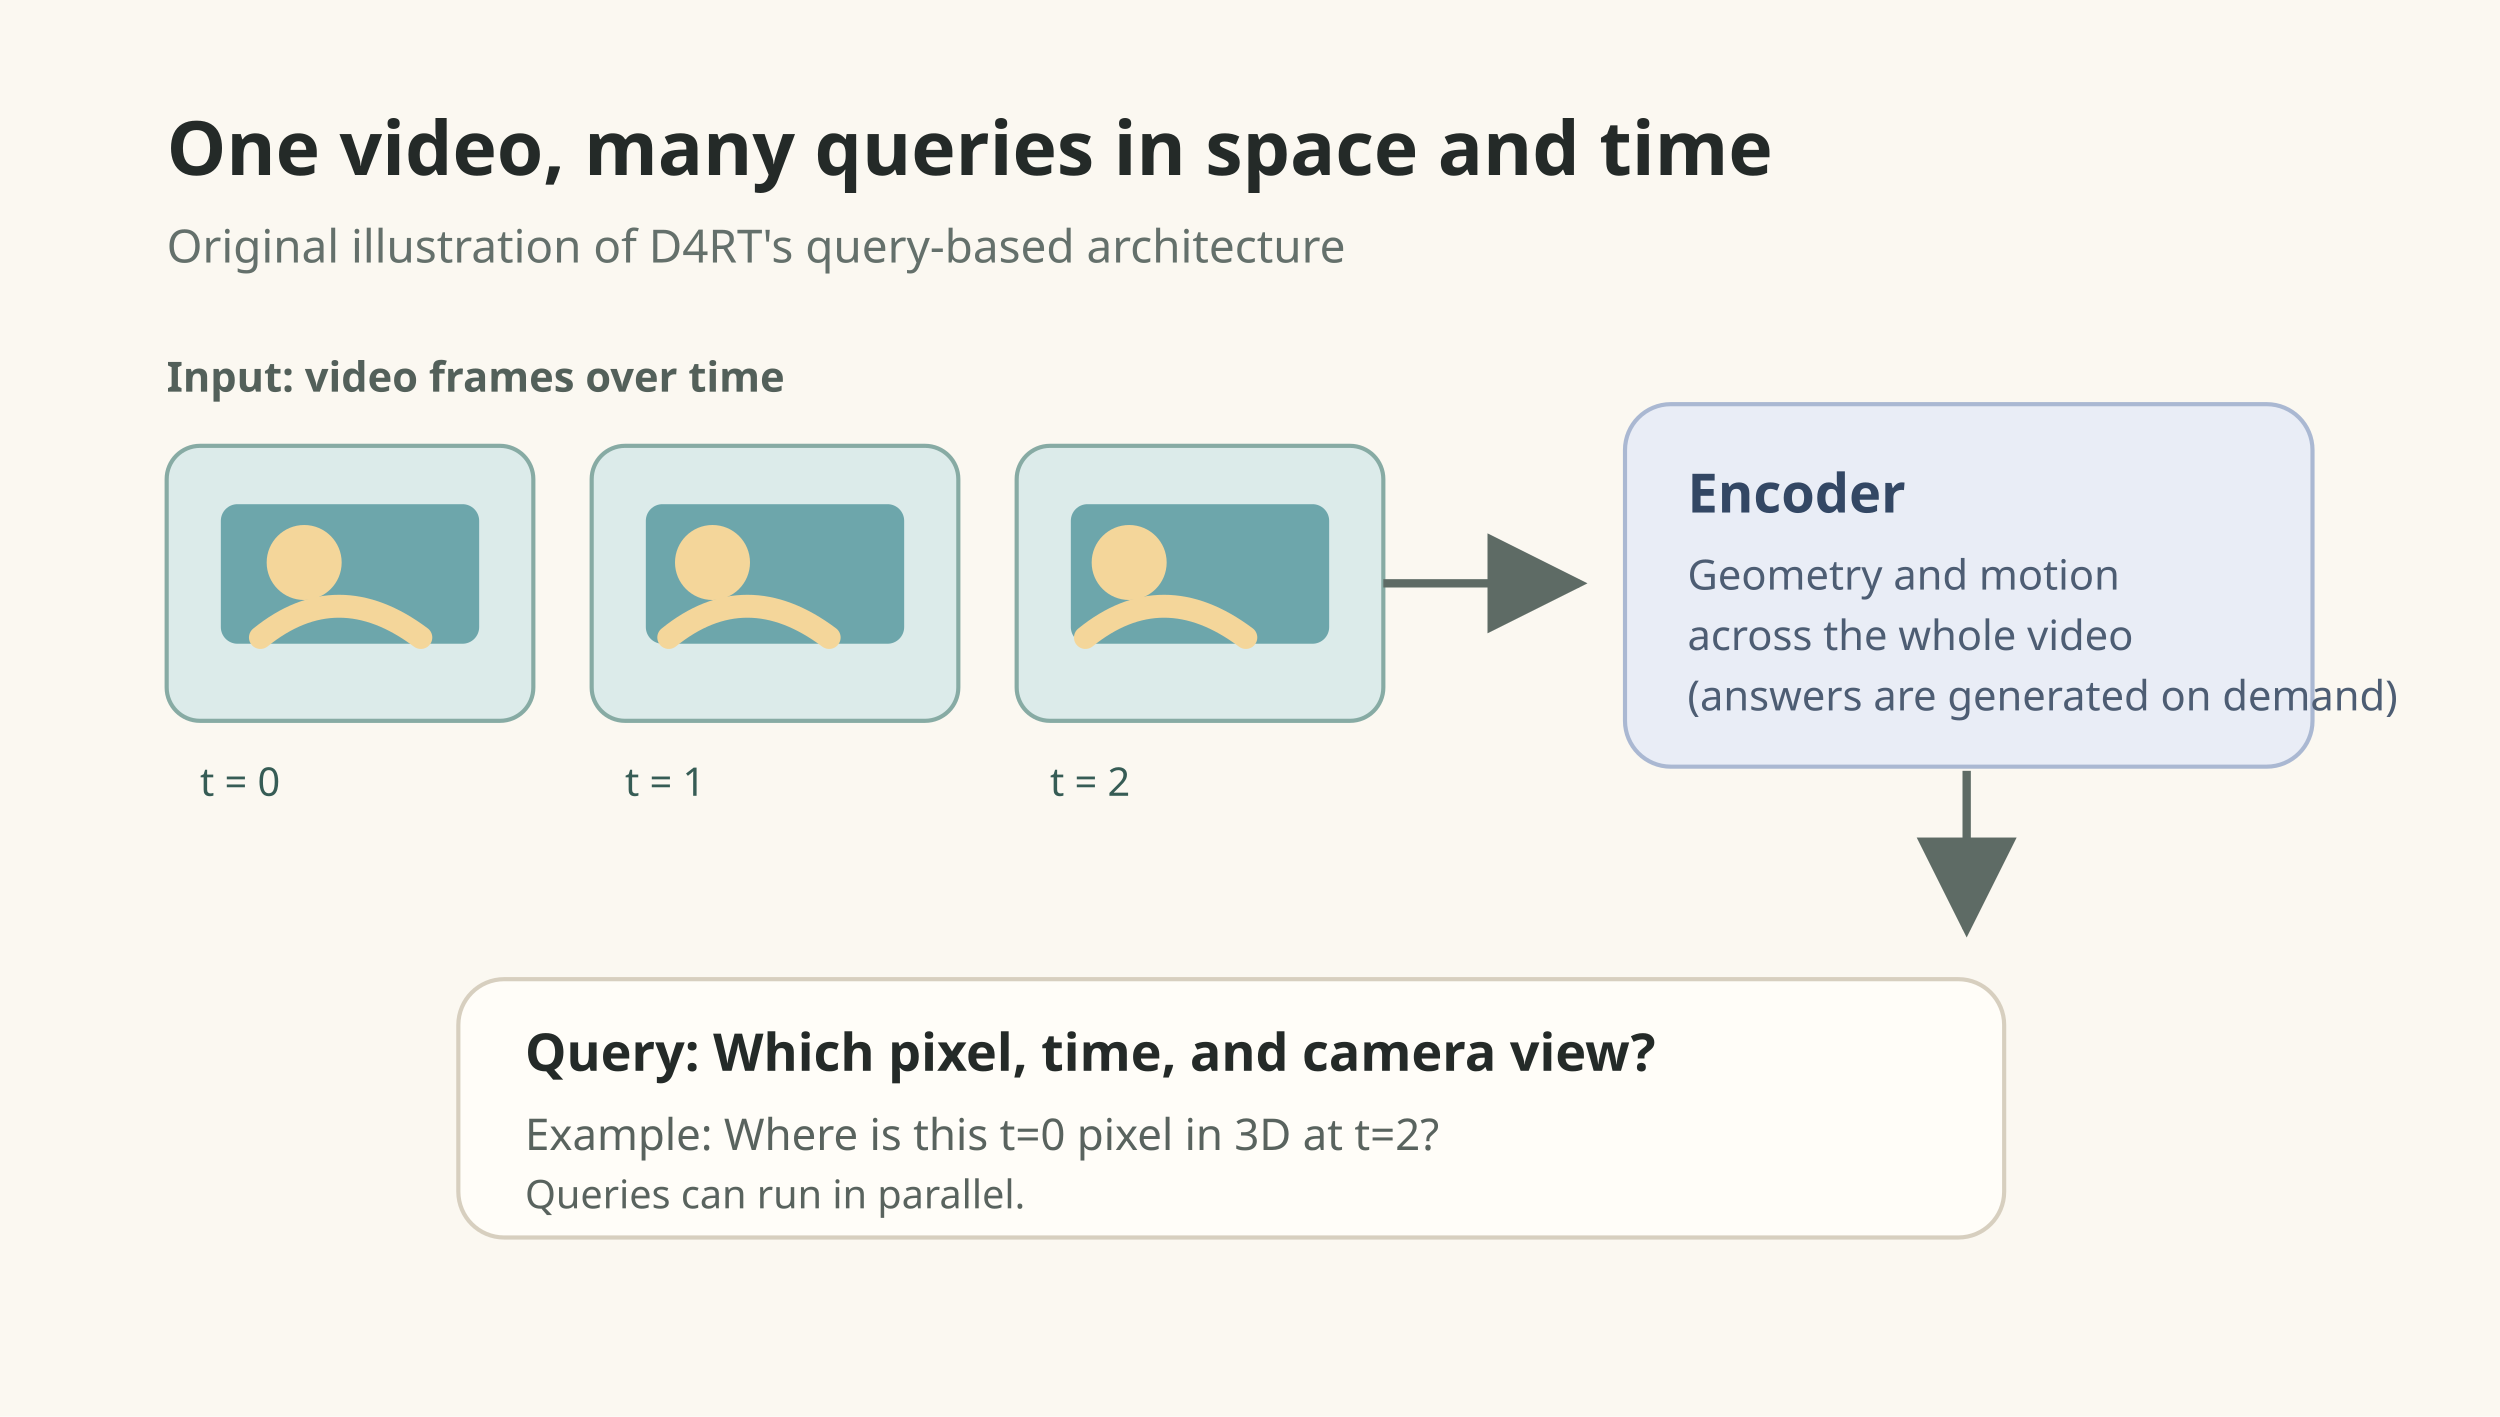
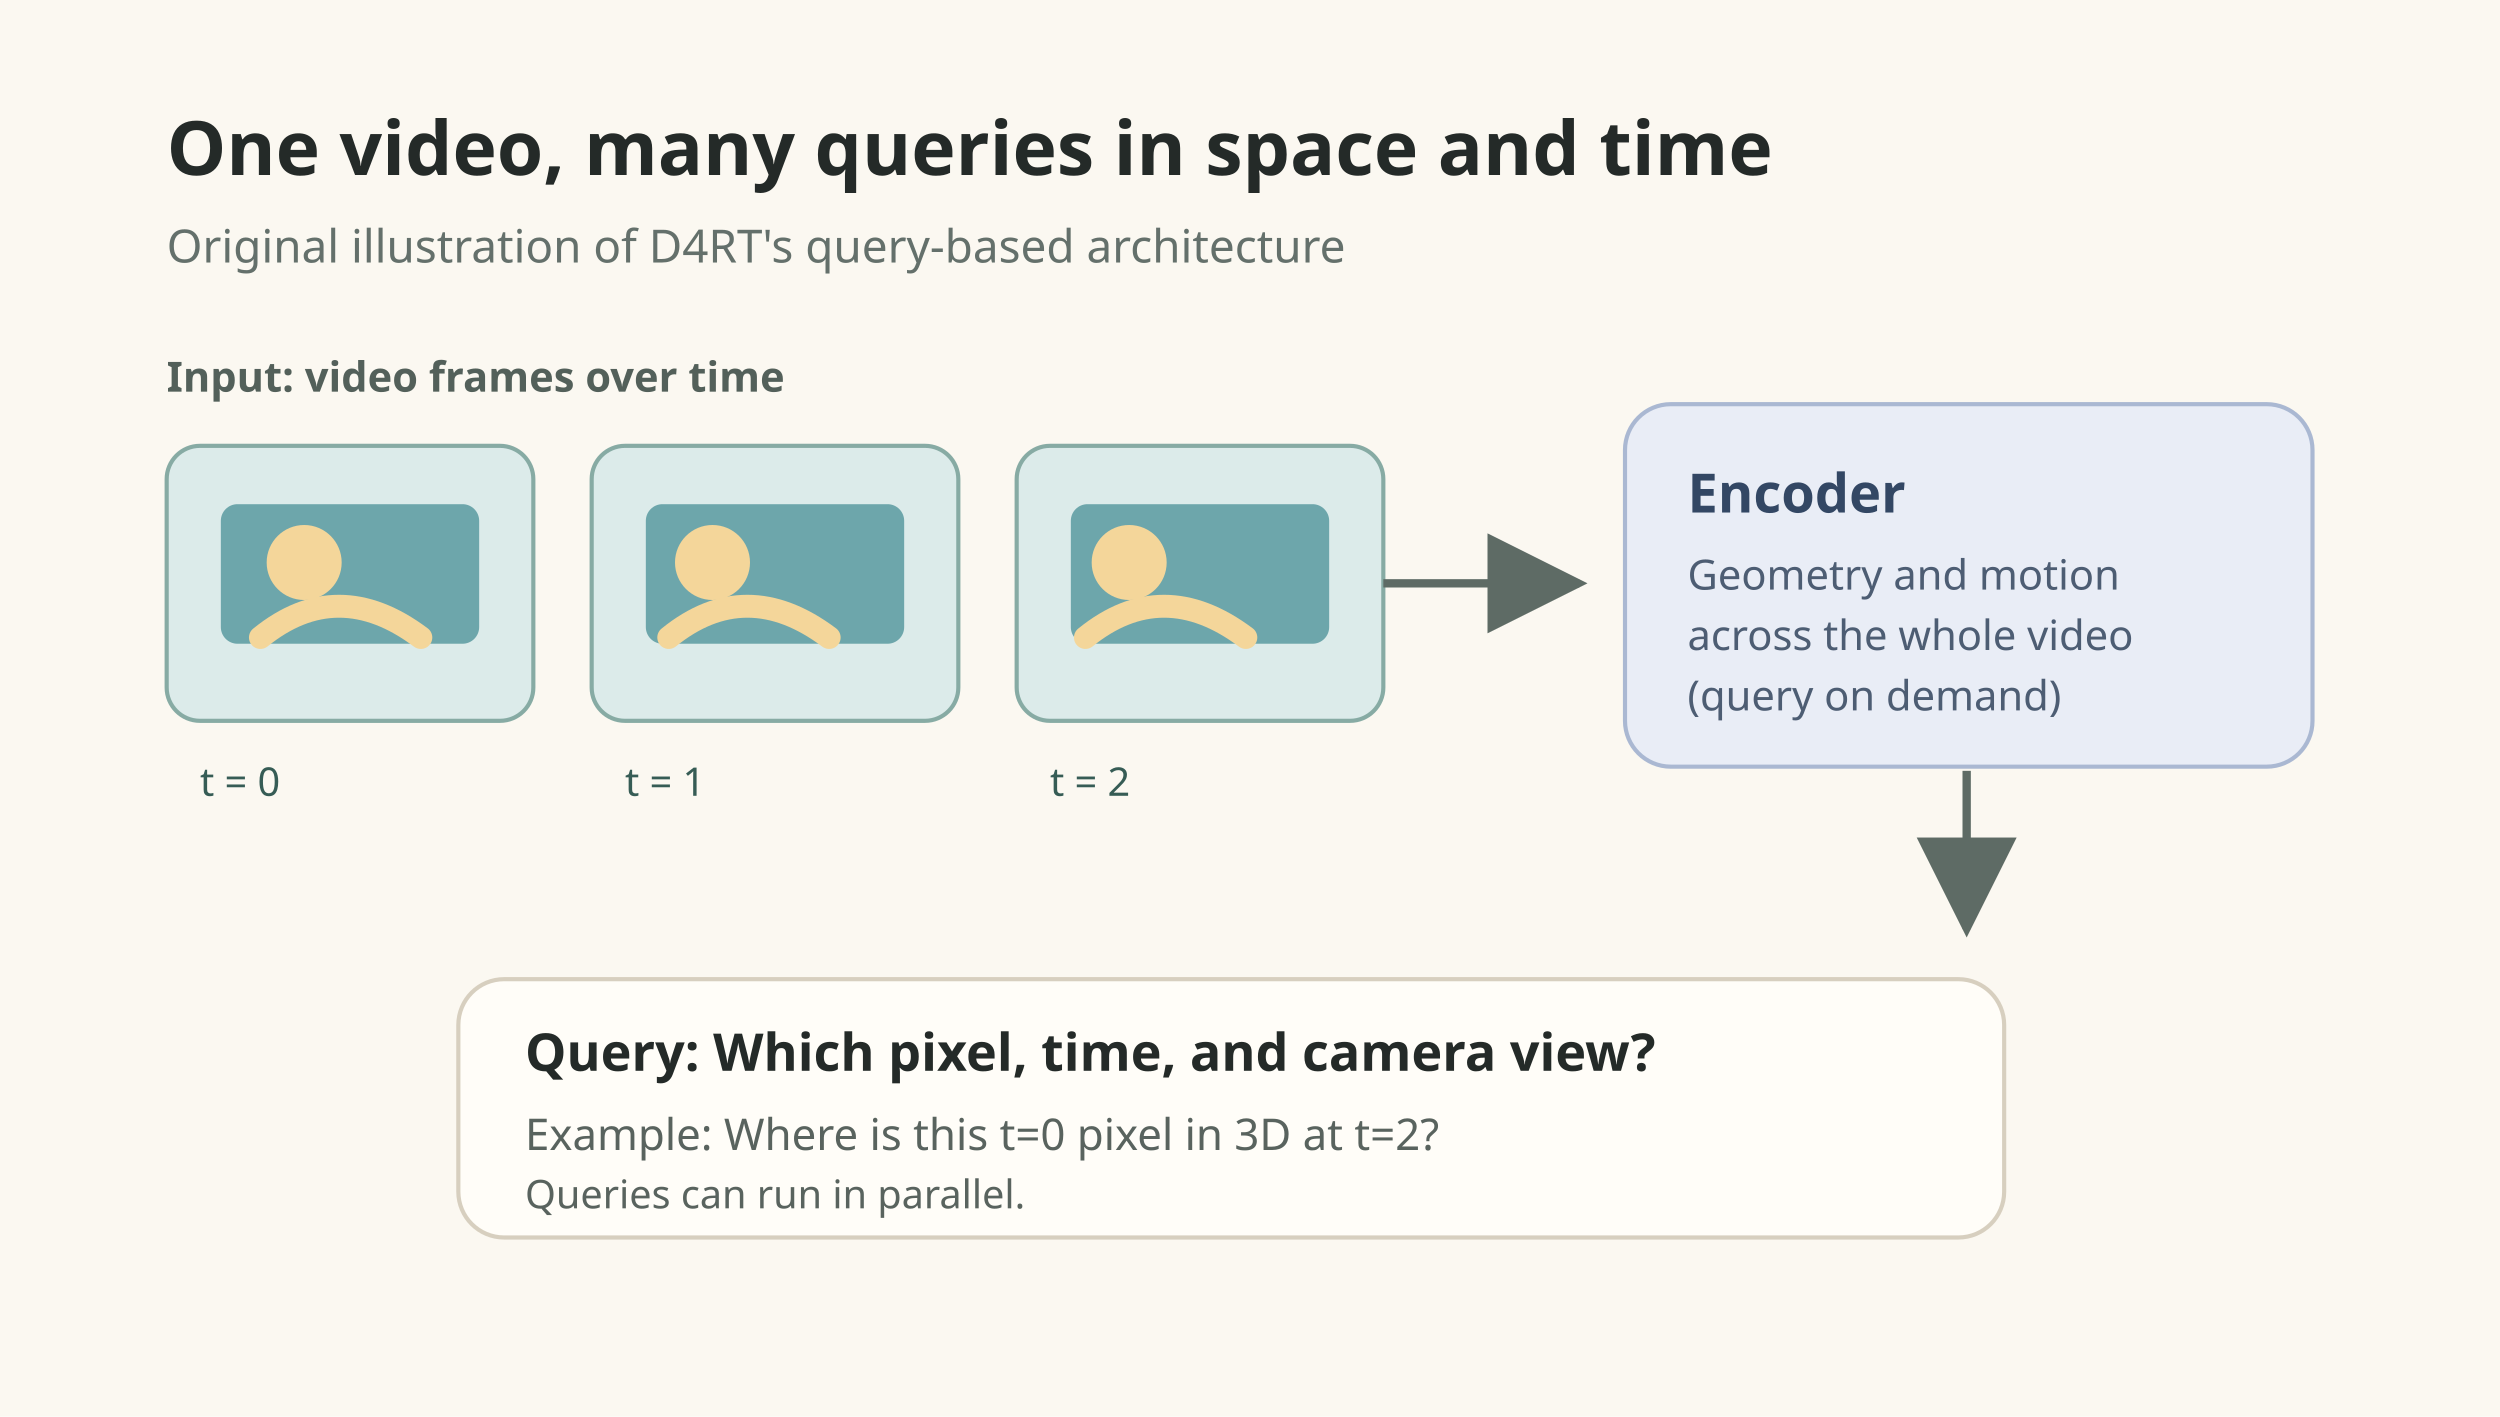
<svg xmlns="http://www.w3.org/2000/svg" viewBox="0 0 1200 680" role="img" aria-labelledby="title desc">
  <rect width="1200" height="680" fill="#fbf8f1" />
  <text x="80" y="84" fill="#242a28" font-family="system-ui, sans-serif" font-size="36" font-weight="750">One video, many queries in space and time</text>
  <text x="80" y="126" fill="#64706b" font-family="system-ui, sans-serif" font-size="22">Original illustration of D4RT's query-based architecture</text>
  <defs>
    <marker id="arrow" markerWidth="12" markerHeight="12" refX="11" refY="6" orient="auto">
      <path d="M0,0 L12,6 L0,12 z" fill="#5e6b65" />
    </marker>
  </defs>
  <text x="80" y="188" fill="#53605a" font-family="system-ui, sans-serif" font-size="20" font-weight="750">Input: video frames over time</text>
  <rect x="80" y="214" width="176" height="132" rx="16" fill="#dcebea" stroke="#87aba4" stroke-width="2" />
  <rect x="106" y="242" width="124" height="67" rx="8" fill="#6da6ab" />
  <circle cx="146" cy="270" r="18" fill="#f4d69a" />
  <path d="M125 306 Q162 276 202 306" fill="none" stroke="#f4d69a" stroke-width="11" stroke-linecap="round" />
  <text x="96" y="382" fill="#365c55" font-family="system-ui, sans-serif" font-size="19">t = 0</text>
  <rect x="284" y="214" width="176" height="132" rx="16" fill="#dcebea" stroke="#87aba4" stroke-width="2" />
  <rect x="310" y="242" width="124" height="67" rx="8" fill="#6da6ab" />
  <circle cx="342" cy="270" r="18" fill="#f4d69a" />
  <path d="M321 306 Q358 276 398 306" fill="none" stroke="#f4d69a" stroke-width="11" stroke-linecap="round" />
  <text x="300" y="382" fill="#365c55" font-family="system-ui, sans-serif" font-size="19">t = 1</text>
  <rect x="488" y="214" width="176" height="132" rx="16" fill="#dcebea" stroke="#87aba4" stroke-width="2" />
  <rect x="514" y="242" width="124" height="67" rx="8" fill="#6da6ab" />
  <circle cx="542" cy="270" r="18" fill="#f4d69a" />
  <path d="M521 306 Q558 276 598 306" fill="none" stroke="#f4d69a" stroke-width="11" stroke-linecap="round" />
  <text x="504" y="382" fill="#365c55" font-family="system-ui, sans-serif" font-size="19">t = 2</text>
  <line x1="664" y1="280" x2="758" y2="280" stroke="#5e6b65" stroke-width="4" marker-end="url(#arrow)" />
  <rect x="780" y="194" width="330" height="174" rx="22" fill="#e9edf6" stroke="#aab8d2" stroke-width="2" />
  <text x="810" y="246" fill="#334764" font-family="system-ui, sans-serif" font-size="26" font-weight="750">Encoder</text>
  <text x="810" y="283" fill="#4d5d73" font-family="system-ui, sans-serif" font-size="20">Geometry and motion</text>
  <text x="810" y="312" fill="#4d5d73" font-family="system-ui, sans-serif" font-size="20">across the whole video</text>
-   <text x="810" y="341" fill="#4d5d73" font-family="system-ui, sans-serif" font-size="20">(answers are generated on demand)</text>
+   <text x="810" y="341" fill="#4d5d73" font-family="system-ui, sans-serif" font-size="20">(query on demand)</text>
  <line x1="944" y1="370" x2="944" y2="446" stroke="#5e6b65" stroke-width="4" marker-end="url(#arrow)" />
  <rect x="220" y="470" width="742" height="124" rx="22" fill="#fffdf8" stroke="#d7cfbf" stroke-width="2" />
  <text x="252" y="514" fill="#242a28" font-family="system-ui, sans-serif" font-size="25" font-weight="750">Query: Which pixel, time, and camera view?</text>
  <text x="252" y="552" fill="#59635e" font-family="system-ui, sans-serif" font-size="21">Example: Where is this t=0 pixel in 3D at t=2?</text>
  <text x="252" y="580" fill="#59635e" font-family="system-ui, sans-serif" font-size="19">Queries can run in parallel.</text>
</svg>
